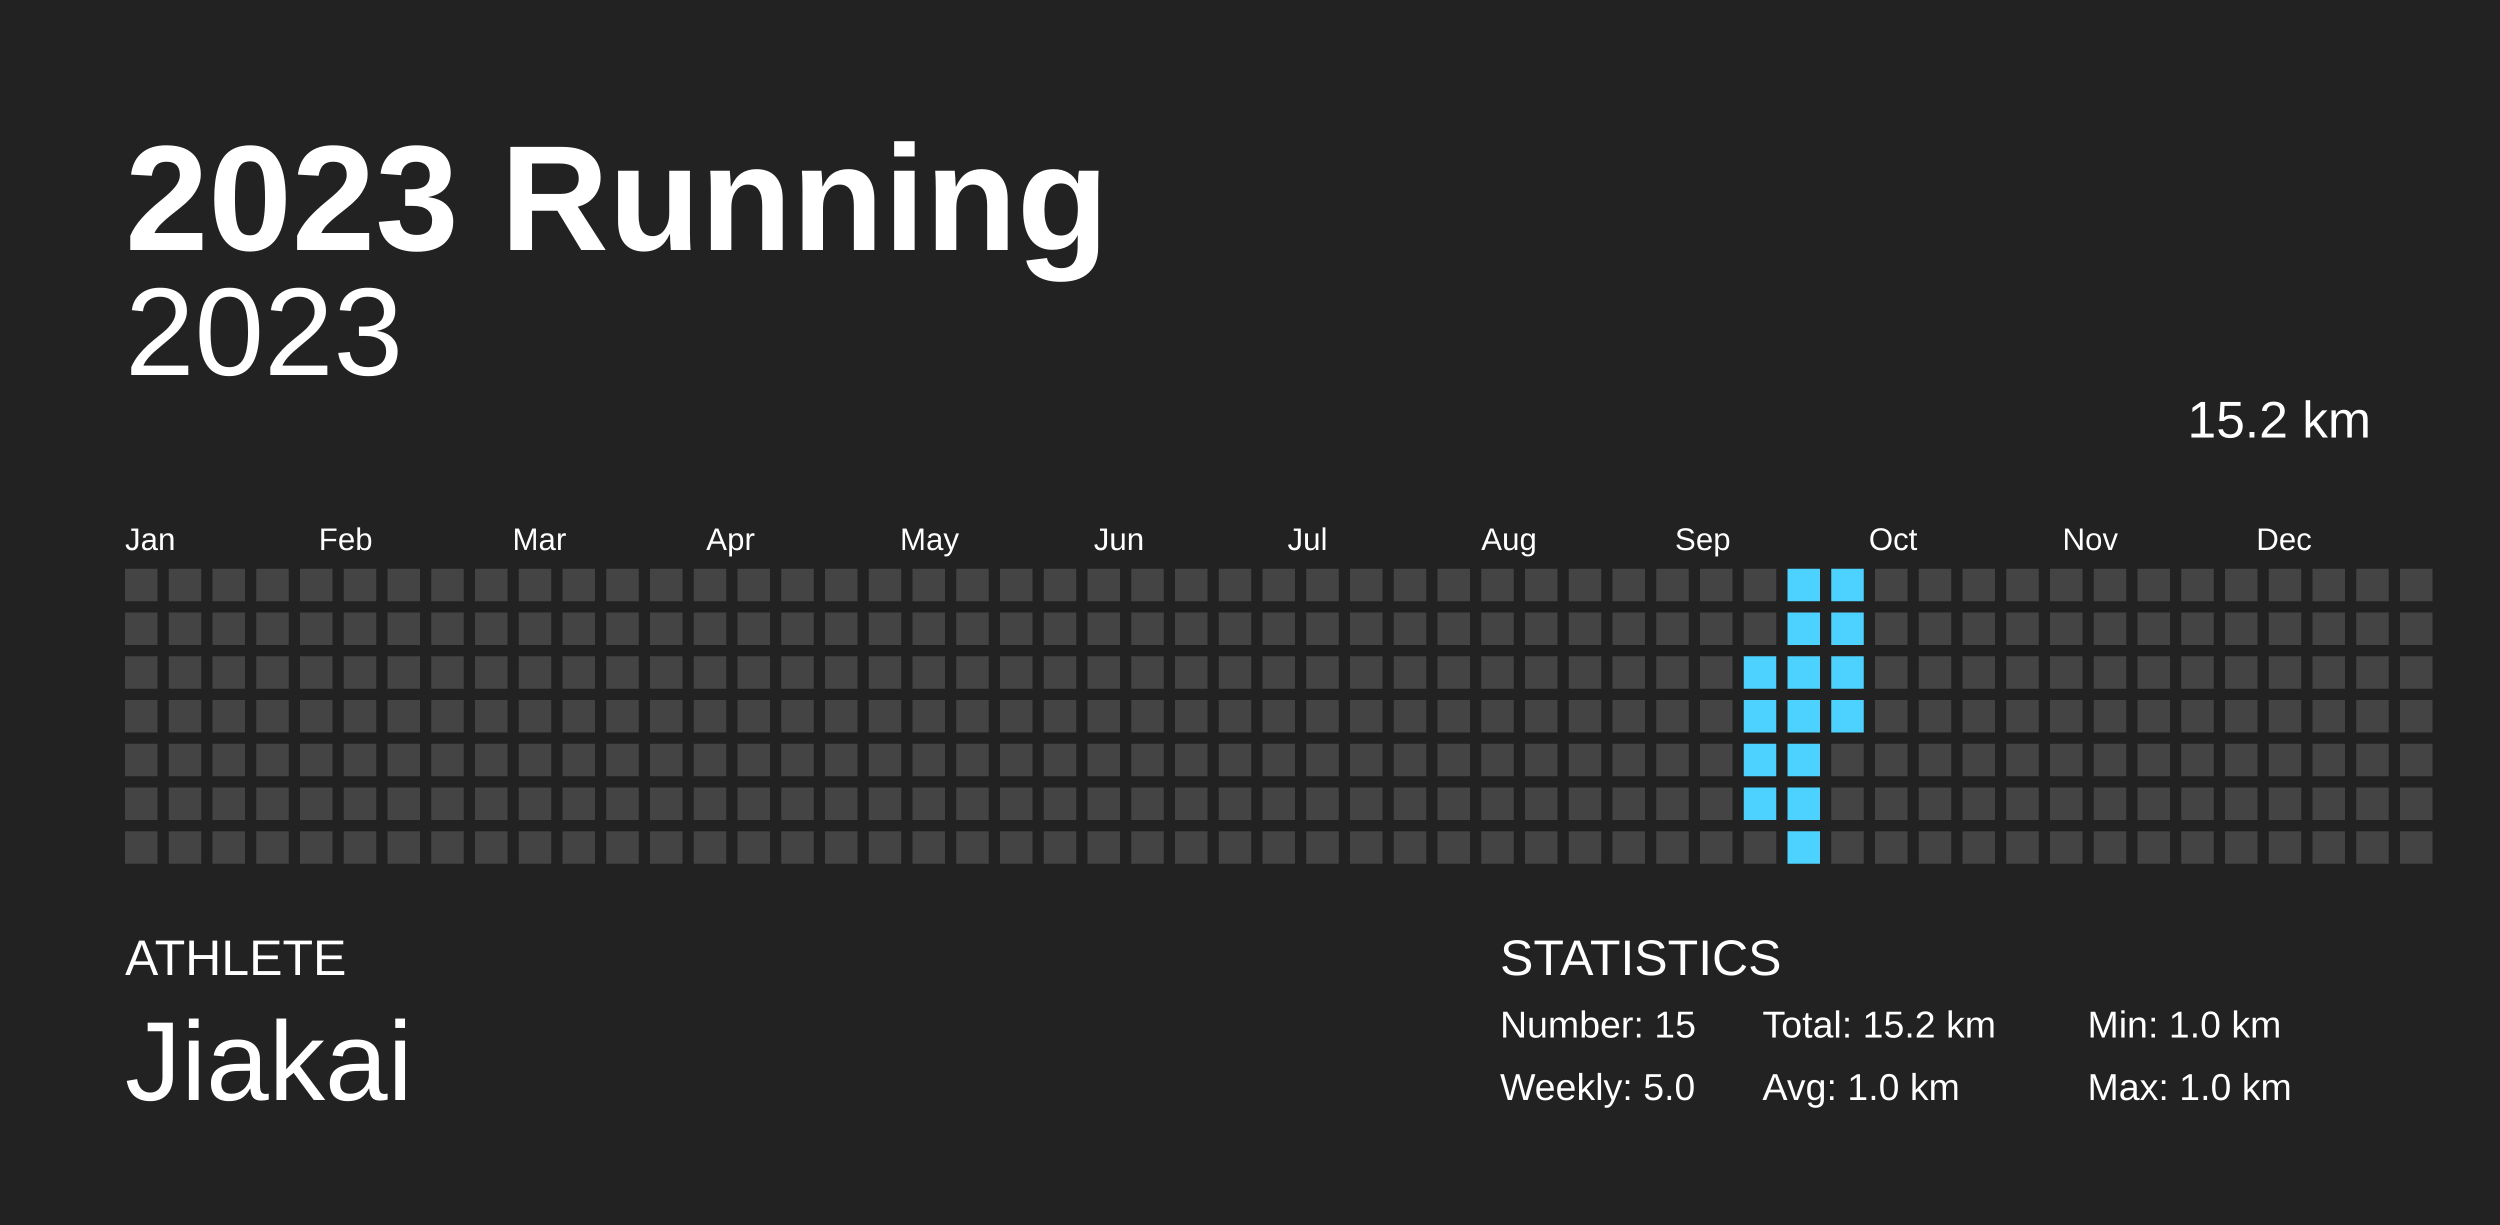
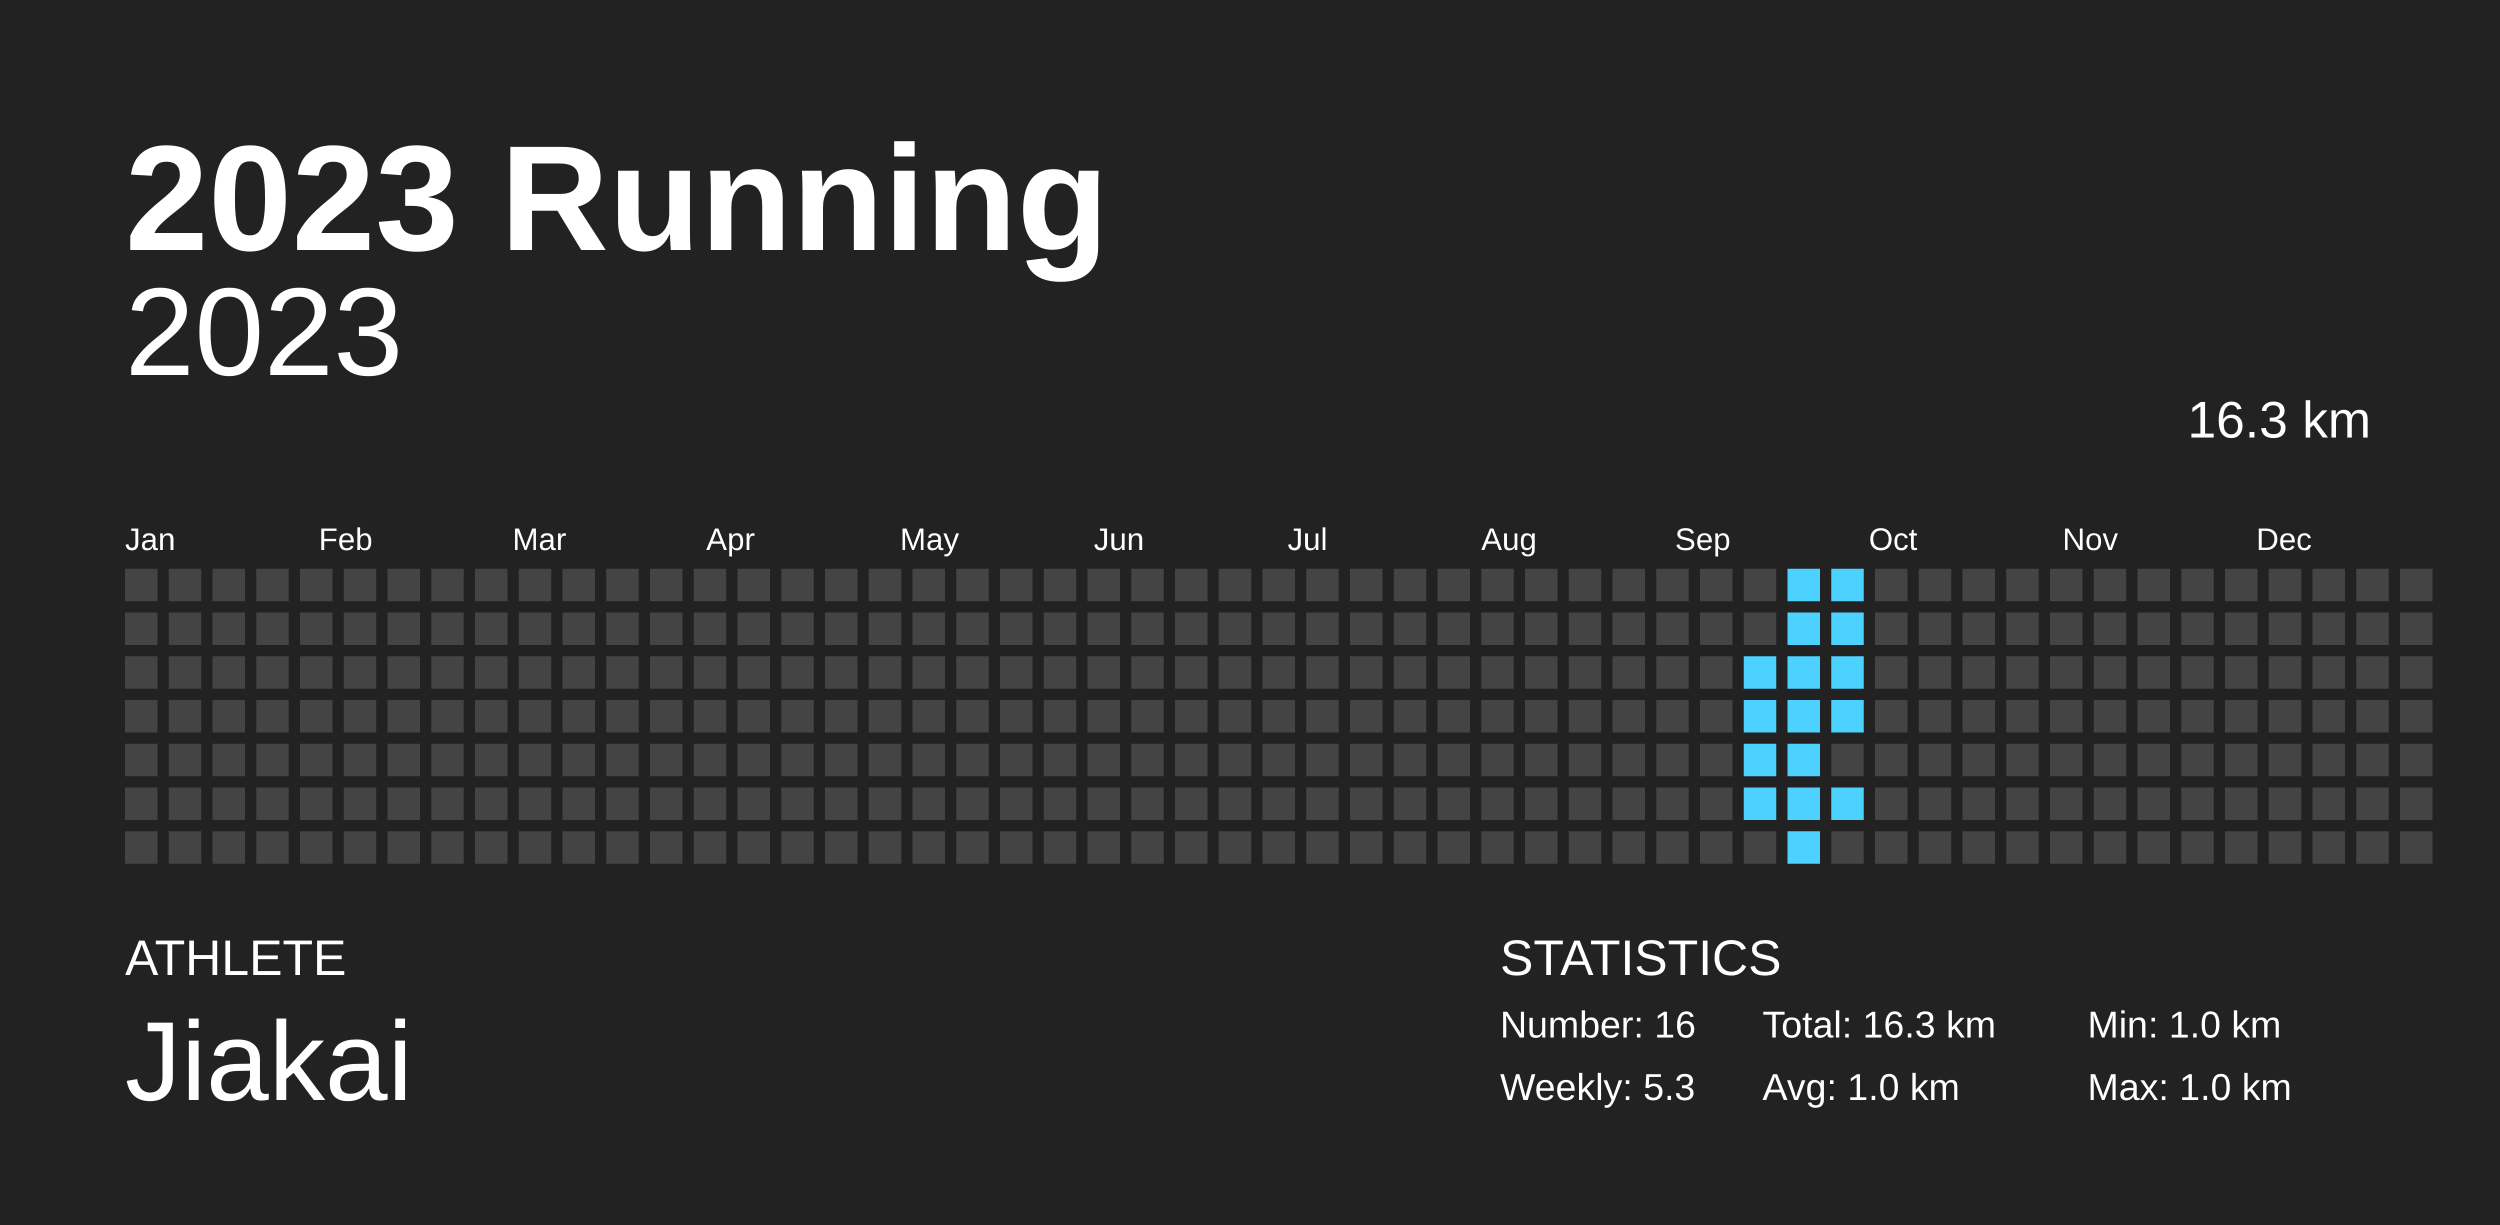
<svg xmlns="http://www.w3.org/2000/svg" baseProfile="full" height="98mm" version="1.1" viewBox="0,0,200,98" width="200mm">
  <defs />
  <rect fill="#222222" height="98" width="200" x="0" y="0" />
  <text fill="#FFFFFF" style="font-size:12px; font-family:Arial; font-weight:bold;" x="10" y="20">2023 Running</text>
  <text fill="#FFFFFF" style="font-size:4px; font-family:Arial" x="10" y="78">ATHLETE</text>
  <text fill="#FFFFFF" style="font-size:9px; font-family:Arial" x="10" y="88">Jiakai</text>
  <text fill="#FFFFFF" style="font-size:4px; font-family:Arial" x="120" y="78">STATISTICS</text>
-   <text fill="#FFFFFF" style="font-size:3px; font-family:Arial" x="120" y="83">Number: 15</text>
-   <text fill="#FFFFFF" style="font-size:3px; font-family:Arial" x="120" y="88">Weekly: 5.0</text>
-   <text fill="#FFFFFF" style="font-size:3px; font-family:Arial" x="141" y="83">Total: 15.2 km</text>
+   <text fill="#FFFFFF" style="font-size:3px; font-family:Arial" x="120" y="83">Number: 16</text>
+   <text fill="#FFFFFF" style="font-size:3px; font-family:Arial" x="120" y="88">Weekly: 5.3</text>
+   <text fill="#FFFFFF" style="font-size:3px; font-family:Arial" x="141" y="83">Total: 16.3 km</text>
  <text fill="#FFFFFF" style="font-size:3px; font-family:Arial" x="141" y="88">Avg: 1.0 km</text>
  <text fill="#FFFFFF" style="font-size:3px; font-family:Arial" x="167" y="83">Min: 1.0 km</text>
  <text fill="#FFFFFF" style="font-size:3px; font-family:Arial" x="167" y="88">Max: 1.0 km</text>
  <text alignment-baseline="hanging" fill="#FFFFFF" style="font-size:10.0px; font-family:Arial;" x="10" y="30">2023</text>
-   <text alignment-baseline="hanging" fill="#FFFFFF" style="font-size:4.125px; font-family:Arial;" x="175" y="35">15.2 km</text>
+   <text alignment-baseline="hanging" fill="#FFFFFF" style="font-size:4.125px; font-family:Arial;" x="175" y="35">16.3 km</text>
  <text fill="#FFFFFF" style="font-size:2.5px; font-family:Arial" x="10.0" y="44">Jan</text>
  <text fill="#FFFFFF" style="font-size:2.5px; font-family:Arial" x="25.5" y="44">Feb</text>
  <text fill="#FFFFFF" style="font-size:2.5px; font-family:Arial" x="41.0" y="44">Mar</text>
  <text fill="#FFFFFF" style="font-size:2.5px; font-family:Arial" x="56.5" y="44">Apr</text>
  <text fill="#FFFFFF" style="font-size:2.5px; font-family:Arial" x="72.0" y="44">May</text>
  <text fill="#FFFFFF" style="font-size:2.5px; font-family:Arial" x="87.5" y="44">Jun</text>
  <text fill="#FFFFFF" style="font-size:2.5px; font-family:Arial" x="103.0" y="44">Jul</text>
  <text fill="#FFFFFF" style="font-size:2.5px; font-family:Arial" x="118.5" y="44">Aug</text>
  <text fill="#FFFFFF" style="font-size:2.5px; font-family:Arial" x="134.0" y="44">Sep</text>
  <text fill="#FFFFFF" style="font-size:2.5px; font-family:Arial" x="149.5" y="44">Oct</text>
  <text fill="#FFFFFF" style="font-size:2.5px; font-family:Arial" x="165.0" y="44">Nov</text>
  <text fill="#FFFFFF" style="font-size:2.5px; font-family:Arial" x="180.5" y="44">Dec</text>
  <rect fill="#444444" height="2.6" width="2.6" x="10.0" y="45.5" />
  <rect fill="#444444" height="2.6" width="2.6" x="10.0" y="49.0" />
  <rect fill="#444444" height="2.6" width="2.6" x="10.0" y="52.5" />
  <rect fill="#444444" height="2.6" width="2.6" x="10.0" y="56.0" />
  <rect fill="#444444" height="2.6" width="2.6" x="10.0" y="59.5" />
  <rect fill="#444444" height="2.6" width="2.6" x="10.0" y="63.0" />
  <rect fill="#444444" height="2.6" width="2.6" x="10.0" y="66.5" />
  <rect fill="#444444" height="2.6" width="2.6" x="13.5" y="45.5" />
  <rect fill="#444444" height="2.6" width="2.6" x="13.5" y="49.0" />
  <rect fill="#444444" height="2.6" width="2.6" x="13.5" y="52.5" />
  <rect fill="#444444" height="2.6" width="2.6" x="13.5" y="56.0" />
  <rect fill="#444444" height="2.6" width="2.6" x="13.5" y="59.5" />
  <rect fill="#444444" height="2.6" width="2.6" x="13.5" y="63.0" />
  <rect fill="#444444" height="2.6" width="2.6" x="13.5" y="66.5" />
  <rect fill="#444444" height="2.6" width="2.6" x="17.0" y="45.5" />
  <rect fill="#444444" height="2.6" width="2.6" x="17.0" y="49.0" />
  <rect fill="#444444" height="2.6" width="2.6" x="17.0" y="52.5" />
  <rect fill="#444444" height="2.6" width="2.6" x="17.0" y="56.0" />
  <rect fill="#444444" height="2.6" width="2.6" x="17.0" y="59.5" />
  <rect fill="#444444" height="2.6" width="2.6" x="17.0" y="63.0" />
  <rect fill="#444444" height="2.6" width="2.6" x="17.0" y="66.5" />
  <rect fill="#444444" height="2.6" width="2.6" x="20.5" y="45.5" />
  <rect fill="#444444" height="2.6" width="2.6" x="20.5" y="49.0" />
  <rect fill="#444444" height="2.6" width="2.6" x="20.5" y="52.5" />
  <rect fill="#444444" height="2.6" width="2.6" x="20.5" y="56.0" />
  <rect fill="#444444" height="2.6" width="2.6" x="20.5" y="59.5" />
  <rect fill="#444444" height="2.6" width="2.6" x="20.5" y="63.0" />
  <rect fill="#444444" height="2.6" width="2.6" x="20.5" y="66.5" />
  <rect fill="#444444" height="2.6" width="2.6" x="24.0" y="45.5" />
  <rect fill="#444444" height="2.6" width="2.6" x="24.0" y="49.0" />
  <rect fill="#444444" height="2.6" width="2.6" x="24.0" y="52.5" />
  <rect fill="#444444" height="2.6" width="2.6" x="24.0" y="56.0" />
  <rect fill="#444444" height="2.6" width="2.6" x="24.0" y="59.5" />
  <rect fill="#444444" height="2.6" width="2.6" x="24.0" y="63.0" />
  <rect fill="#444444" height="2.6" width="2.6" x="24.0" y="66.5" />
  <rect fill="#444444" height="2.6" width="2.6" x="27.5" y="45.5" />
  <rect fill="#444444" height="2.6" width="2.6" x="27.5" y="49.0" />
  <rect fill="#444444" height="2.6" width="2.6" x="27.5" y="52.5" />
  <rect fill="#444444" height="2.6" width="2.6" x="27.5" y="56.0" />
  <rect fill="#444444" height="2.6" width="2.6" x="27.5" y="59.5" />
  <rect fill="#444444" height="2.6" width="2.6" x="27.5" y="63.0" />
  <rect fill="#444444" height="2.6" width="2.6" x="27.5" y="66.5" />
  <rect fill="#444444" height="2.6" width="2.6" x="31.0" y="45.5" />
  <rect fill="#444444" height="2.6" width="2.6" x="31.0" y="49.0" />
  <rect fill="#444444" height="2.6" width="2.6" x="31.0" y="52.5" />
  <rect fill="#444444" height="2.6" width="2.6" x="31.0" y="56.0" />
  <rect fill="#444444" height="2.6" width="2.6" x="31.0" y="59.5" />
  <rect fill="#444444" height="2.6" width="2.6" x="31.0" y="63.0" />
  <rect fill="#444444" height="2.6" width="2.6" x="31.0" y="66.5" />
  <rect fill="#444444" height="2.6" width="2.6" x="34.5" y="45.5" />
  <rect fill="#444444" height="2.6" width="2.6" x="34.5" y="49.0" />
  <rect fill="#444444" height="2.6" width="2.6" x="34.5" y="52.5" />
  <rect fill="#444444" height="2.6" width="2.6" x="34.5" y="56.0" />
  <rect fill="#444444" height="2.6" width="2.6" x="34.5" y="59.5" />
  <rect fill="#444444" height="2.6" width="2.6" x="34.5" y="63.0" />
  <rect fill="#444444" height="2.6" width="2.6" x="34.5" y="66.5" />
  <rect fill="#444444" height="2.6" width="2.6" x="38.0" y="45.5" />
  <rect fill="#444444" height="2.6" width="2.6" x="38.0" y="49.0" />
  <rect fill="#444444" height="2.6" width="2.6" x="38.0" y="52.5" />
  <rect fill="#444444" height="2.6" width="2.6" x="38.0" y="56.0" />
  <rect fill="#444444" height="2.6" width="2.6" x="38.0" y="59.5" />
  <rect fill="#444444" height="2.6" width="2.6" x="38.0" y="63.0" />
  <rect fill="#444444" height="2.6" width="2.6" x="38.0" y="66.5" />
  <rect fill="#444444" height="2.6" width="2.6" x="41.5" y="45.5" />
  <rect fill="#444444" height="2.6" width="2.6" x="41.5" y="49.0" />
  <rect fill="#444444" height="2.6" width="2.6" x="41.5" y="52.5" />
  <rect fill="#444444" height="2.6" width="2.6" x="41.5" y="56.0" />
  <rect fill="#444444" height="2.6" width="2.6" x="41.5" y="59.5" />
  <rect fill="#444444" height="2.6" width="2.6" x="41.5" y="63.0" />
  <rect fill="#444444" height="2.6" width="2.6" x="41.5" y="66.5" />
  <rect fill="#444444" height="2.6" width="2.6" x="45.0" y="45.5" />
  <rect fill="#444444" height="2.6" width="2.6" x="45.0" y="49.0" />
  <rect fill="#444444" height="2.6" width="2.6" x="45.0" y="52.5" />
  <rect fill="#444444" height="2.6" width="2.6" x="45.0" y="56.0" />
  <rect fill="#444444" height="2.6" width="2.6" x="45.0" y="59.5" />
  <rect fill="#444444" height="2.6" width="2.6" x="45.0" y="63.0" />
  <rect fill="#444444" height="2.6" width="2.6" x="45.0" y="66.5" />
  <rect fill="#444444" height="2.6" width="2.6" x="48.5" y="45.5" />
  <rect fill="#444444" height="2.6" width="2.6" x="48.5" y="49.0" />
  <rect fill="#444444" height="2.6" width="2.6" x="48.5" y="52.5" />
  <rect fill="#444444" height="2.6" width="2.6" x="48.5" y="56.0" />
  <rect fill="#444444" height="2.6" width="2.6" x="48.5" y="59.5" />
  <rect fill="#444444" height="2.6" width="2.6" x="48.5" y="63.0" />
  <rect fill="#444444" height="2.6" width="2.6" x="48.5" y="66.5" />
  <rect fill="#444444" height="2.6" width="2.6" x="52.0" y="45.5" />
  <rect fill="#444444" height="2.6" width="2.6" x="52.0" y="49.0" />
  <rect fill="#444444" height="2.6" width="2.6" x="52.0" y="52.5" />
  <rect fill="#444444" height="2.6" width="2.6" x="52.0" y="56.0" />
  <rect fill="#444444" height="2.6" width="2.6" x="52.0" y="59.5" />
  <rect fill="#444444" height="2.6" width="2.6" x="52.0" y="63.0" />
  <rect fill="#444444" height="2.6" width="2.6" x="52.0" y="66.5" />
  <rect fill="#444444" height="2.6" width="2.6" x="55.5" y="45.5" />
  <rect fill="#444444" height="2.6" width="2.6" x="55.5" y="49.0" />
  <rect fill="#444444" height="2.6" width="2.6" x="55.5" y="52.5" />
  <rect fill="#444444" height="2.6" width="2.6" x="55.5" y="56.0" />
  <rect fill="#444444" height="2.6" width="2.6" x="55.5" y="59.5" />
  <rect fill="#444444" height="2.6" width="2.6" x="55.5" y="63.0" />
  <rect fill="#444444" height="2.6" width="2.6" x="55.5" y="66.5" />
  <rect fill="#444444" height="2.6" width="2.6" x="59.0" y="45.5" />
  <rect fill="#444444" height="2.6" width="2.6" x="59.0" y="49.0" />
  <rect fill="#444444" height="2.6" width="2.6" x="59.0" y="52.5" />
  <rect fill="#444444" height="2.6" width="2.6" x="59.0" y="56.0" />
  <rect fill="#444444" height="2.6" width="2.6" x="59.0" y="59.5" />
  <rect fill="#444444" height="2.6" width="2.6" x="59.0" y="63.0" />
  <rect fill="#444444" height="2.6" width="2.6" x="59.0" y="66.5" />
  <rect fill="#444444" height="2.6" width="2.6" x="62.5" y="45.5" />
  <rect fill="#444444" height="2.6" width="2.6" x="62.5" y="49.0" />
  <rect fill="#444444" height="2.6" width="2.6" x="62.5" y="52.5" />
  <rect fill="#444444" height="2.6" width="2.6" x="62.5" y="56.0" />
  <rect fill="#444444" height="2.6" width="2.6" x="62.5" y="59.5" />
  <rect fill="#444444" height="2.6" width="2.6" x="62.5" y="63.0" />
  <rect fill="#444444" height="2.6" width="2.6" x="62.5" y="66.5" />
  <rect fill="#444444" height="2.6" width="2.6" x="66.0" y="45.5" />
  <rect fill="#444444" height="2.6" width="2.6" x="66.0" y="49.0" />
  <rect fill="#444444" height="2.6" width="2.6" x="66.0" y="52.5" />
  <rect fill="#444444" height="2.6" width="2.6" x="66.0" y="56.0" />
  <rect fill="#444444" height="2.6" width="2.6" x="66.0" y="59.5" />
  <rect fill="#444444" height="2.6" width="2.6" x="66.0" y="63.0" />
  <rect fill="#444444" height="2.6" width="2.6" x="66.0" y="66.5" />
  <rect fill="#444444" height="2.6" width="2.6" x="69.5" y="45.5" />
  <rect fill="#444444" height="2.6" width="2.6" x="69.5" y="49.0" />
  <rect fill="#444444" height="2.6" width="2.6" x="69.5" y="52.5" />
  <rect fill="#444444" height="2.6" width="2.6" x="69.5" y="56.0" />
  <rect fill="#444444" height="2.6" width="2.6" x="69.5" y="59.5" />
  <rect fill="#444444" height="2.6" width="2.6" x="69.5" y="63.0" />
  <rect fill="#444444" height="2.6" width="2.6" x="69.5" y="66.5" />
  <rect fill="#444444" height="2.6" width="2.6" x="73.0" y="45.5" />
  <rect fill="#444444" height="2.6" width="2.6" x="73.0" y="49.0" />
  <rect fill="#444444" height="2.6" width="2.6" x="73.0" y="52.5" />
  <rect fill="#444444" height="2.6" width="2.6" x="73.0" y="56.0" />
  <rect fill="#444444" height="2.6" width="2.6" x="73.0" y="59.5" />
  <rect fill="#444444" height="2.6" width="2.6" x="73.0" y="63.0" />
  <rect fill="#444444" height="2.6" width="2.6" x="73.0" y="66.5" />
  <rect fill="#444444" height="2.6" width="2.6" x="76.5" y="45.5" />
  <rect fill="#444444" height="2.6" width="2.6" x="76.5" y="49.0" />
  <rect fill="#444444" height="2.6" width="2.6" x="76.5" y="52.5" />
  <rect fill="#444444" height="2.6" width="2.6" x="76.5" y="56.0" />
  <rect fill="#444444" height="2.6" width="2.6" x="76.5" y="59.5" />
  <rect fill="#444444" height="2.6" width="2.6" x="76.5" y="63.0" />
  <rect fill="#444444" height="2.6" width="2.6" x="76.5" y="66.5" />
  <rect fill="#444444" height="2.6" width="2.6" x="80.0" y="45.5" />
  <rect fill="#444444" height="2.6" width="2.6" x="80.0" y="49.0" />
  <rect fill="#444444" height="2.6" width="2.6" x="80.0" y="52.5" />
  <rect fill="#444444" height="2.6" width="2.6" x="80.0" y="56.0" />
  <rect fill="#444444" height="2.6" width="2.6" x="80.0" y="59.5" />
  <rect fill="#444444" height="2.6" width="2.6" x="80.0" y="63.0" />
  <rect fill="#444444" height="2.6" width="2.6" x="80.0" y="66.5" />
  <rect fill="#444444" height="2.6" width="2.6" x="83.5" y="45.5" />
  <rect fill="#444444" height="2.6" width="2.6" x="83.5" y="49.0" />
  <rect fill="#444444" height="2.6" width="2.6" x="83.5" y="52.5" />
  <rect fill="#444444" height="2.6" width="2.6" x="83.5" y="56.0" />
  <rect fill="#444444" height="2.6" width="2.6" x="83.5" y="59.5" />
  <rect fill="#444444" height="2.6" width="2.6" x="83.5" y="63.0" />
  <rect fill="#444444" height="2.6" width="2.6" x="83.5" y="66.5" />
  <rect fill="#444444" height="2.6" width="2.6" x="87.0" y="45.5" />
  <rect fill="#444444" height="2.6" width="2.6" x="87.0" y="49.0" />
  <rect fill="#444444" height="2.6" width="2.6" x="87.0" y="52.5" />
  <rect fill="#444444" height="2.6" width="2.6" x="87.0" y="56.0" />
  <rect fill="#444444" height="2.6" width="2.6" x="87.0" y="59.5" />
  <rect fill="#444444" height="2.6" width="2.6" x="87.0" y="63.0" />
  <rect fill="#444444" height="2.6" width="2.6" x="87.0" y="66.5" />
  <rect fill="#444444" height="2.6" width="2.6" x="90.5" y="45.5" />
  <rect fill="#444444" height="2.6" width="2.6" x="90.5" y="49.0" />
  <rect fill="#444444" height="2.6" width="2.6" x="90.5" y="52.5" />
  <rect fill="#444444" height="2.6" width="2.6" x="90.5" y="56.0" />
  <rect fill="#444444" height="2.6" width="2.6" x="90.5" y="59.5" />
  <rect fill="#444444" height="2.6" width="2.6" x="90.5" y="63.0" />
  <rect fill="#444444" height="2.6" width="2.6" x="90.5" y="66.5" />
  <rect fill="#444444" height="2.6" width="2.6" x="94.0" y="45.5" />
  <rect fill="#444444" height="2.6" width="2.6" x="94.0" y="49.0" />
  <rect fill="#444444" height="2.6" width="2.6" x="94.0" y="52.5" />
  <rect fill="#444444" height="2.6" width="2.6" x="94.0" y="56.0" />
  <rect fill="#444444" height="2.6" width="2.6" x="94.0" y="59.5" />
  <rect fill="#444444" height="2.6" width="2.6" x="94.0" y="63.0" />
  <rect fill="#444444" height="2.6" width="2.6" x="94.0" y="66.5" />
  <rect fill="#444444" height="2.6" width="2.6" x="97.5" y="45.5" />
  <rect fill="#444444" height="2.6" width="2.6" x="97.5" y="49.0" />
  <rect fill="#444444" height="2.6" width="2.6" x="97.5" y="52.5" />
  <rect fill="#444444" height="2.6" width="2.6" x="97.5" y="56.0" />
  <rect fill="#444444" height="2.6" width="2.6" x="97.5" y="59.5" />
  <rect fill="#444444" height="2.6" width="2.6" x="97.5" y="63.0" />
  <rect fill="#444444" height="2.6" width="2.6" x="97.5" y="66.5" />
  <rect fill="#444444" height="2.6" width="2.6" x="101.0" y="45.5" />
  <rect fill="#444444" height="2.6" width="2.6" x="101.0" y="49.0" />
  <rect fill="#444444" height="2.6" width="2.6" x="101.0" y="52.5" />
  <rect fill="#444444" height="2.6" width="2.6" x="101.0" y="56.0" />
  <rect fill="#444444" height="2.6" width="2.6" x="101.0" y="59.5" />
  <rect fill="#444444" height="2.6" width="2.6" x="101.0" y="63.0" />
  <rect fill="#444444" height="2.6" width="2.6" x="101.0" y="66.5" />
  <rect fill="#444444" height="2.6" width="2.6" x="104.5" y="45.5" />
  <rect fill="#444444" height="2.6" width="2.6" x="104.5" y="49.0" />
  <rect fill="#444444" height="2.6" width="2.6" x="104.5" y="52.5" />
  <rect fill="#444444" height="2.6" width="2.6" x="104.5" y="56.0" />
  <rect fill="#444444" height="2.6" width="2.6" x="104.5" y="59.5" />
  <rect fill="#444444" height="2.6" width="2.6" x="104.5" y="63.0" />
  <rect fill="#444444" height="2.6" width="2.6" x="104.5" y="66.5" />
  <rect fill="#444444" height="2.6" width="2.6" x="108.0" y="45.5" />
  <rect fill="#444444" height="2.6" width="2.6" x="108.0" y="49.0" />
  <rect fill="#444444" height="2.6" width="2.6" x="108.0" y="52.5" />
  <rect fill="#444444" height="2.6" width="2.6" x="108.0" y="56.0" />
  <rect fill="#444444" height="2.6" width="2.6" x="108.0" y="59.5" />
  <rect fill="#444444" height="2.6" width="2.6" x="108.0" y="63.0" />
  <rect fill="#444444" height="2.6" width="2.6" x="108.0" y="66.5" />
  <rect fill="#444444" height="2.6" width="2.6" x="111.5" y="45.5" />
  <rect fill="#444444" height="2.6" width="2.6" x="111.5" y="49.0" />
  <rect fill="#444444" height="2.6" width="2.6" x="111.5" y="52.5" />
  <rect fill="#444444" height="2.6" width="2.6" x="111.5" y="56.0" />
  <rect fill="#444444" height="2.6" width="2.6" x="111.5" y="59.5" />
  <rect fill="#444444" height="2.6" width="2.6" x="111.5" y="63.0" />
  <rect fill="#444444" height="2.6" width="2.6" x="111.5" y="66.5" />
  <rect fill="#444444" height="2.6" width="2.6" x="115.0" y="45.5" />
  <rect fill="#444444" height="2.6" width="2.6" x="115.0" y="49.0" />
  <rect fill="#444444" height="2.6" width="2.6" x="115.0" y="52.5" />
  <rect fill="#444444" height="2.6" width="2.6" x="115.0" y="56.0" />
  <rect fill="#444444" height="2.6" width="2.6" x="115.0" y="59.5" />
  <rect fill="#444444" height="2.6" width="2.6" x="115.0" y="63.0" />
  <rect fill="#444444" height="2.6" width="2.6" x="115.0" y="66.5" />
  <rect fill="#444444" height="2.6" width="2.6" x="118.5" y="45.5" />
  <rect fill="#444444" height="2.6" width="2.6" x="118.5" y="49.0" />
  <rect fill="#444444" height="2.6" width="2.6" x="118.5" y="52.5" />
  <rect fill="#444444" height="2.6" width="2.6" x="118.5" y="56.0" />
  <rect fill="#444444" height="2.6" width="2.6" x="118.5" y="59.5" />
  <rect fill="#444444" height="2.6" width="2.6" x="118.5" y="63.0" />
  <rect fill="#444444" height="2.6" width="2.6" x="118.5" y="66.5" />
  <rect fill="#444444" height="2.6" width="2.6" x="122.0" y="45.5" />
  <rect fill="#444444" height="2.6" width="2.6" x="122.0" y="49.0" />
  <rect fill="#444444" height="2.6" width="2.6" x="122.0" y="52.5" />
  <rect fill="#444444" height="2.6" width="2.6" x="122.0" y="56.0" />
  <rect fill="#444444" height="2.6" width="2.6" x="122.0" y="59.5" />
  <rect fill="#444444" height="2.6" width="2.6" x="122.0" y="63.0" />
  <rect fill="#444444" height="2.6" width="2.6" x="122.0" y="66.5" />
  <rect fill="#444444" height="2.6" width="2.6" x="125.5" y="45.5" />
  <rect fill="#444444" height="2.6" width="2.6" x="125.5" y="49.0" />
  <rect fill="#444444" height="2.6" width="2.6" x="125.5" y="52.5" />
  <rect fill="#444444" height="2.6" width="2.6" x="125.5" y="56.0" />
  <rect fill="#444444" height="2.6" width="2.6" x="125.5" y="59.5" />
  <rect fill="#444444" height="2.6" width="2.6" x="125.5" y="63.0" />
  <rect fill="#444444" height="2.6" width="2.6" x="125.5" y="66.5" />
  <rect fill="#444444" height="2.6" width="2.6" x="129.0" y="45.5" />
  <rect fill="#444444" height="2.6" width="2.6" x="129.0" y="49.0" />
  <rect fill="#444444" height="2.6" width="2.6" x="129.0" y="52.5" />
  <rect fill="#444444" height="2.6" width="2.6" x="129.0" y="56.0" />
  <rect fill="#444444" height="2.6" width="2.6" x="129.0" y="59.5" />
  <rect fill="#444444" height="2.6" width="2.6" x="129.0" y="63.0" />
  <rect fill="#444444" height="2.6" width="2.6" x="129.0" y="66.5" />
  <rect fill="#444444" height="2.6" width="2.6" x="132.5" y="45.5" />
  <rect fill="#444444" height="2.6" width="2.6" x="132.5" y="49.0" />
  <rect fill="#444444" height="2.6" width="2.6" x="132.5" y="52.5" />
  <rect fill="#444444" height="2.6" width="2.6" x="132.5" y="56.0" />
  <rect fill="#444444" height="2.6" width="2.6" x="132.5" y="59.5" />
  <rect fill="#444444" height="2.6" width="2.6" x="132.5" y="63.0" />
  <rect fill="#444444" height="2.6" width="2.6" x="132.5" y="66.5" />
  <rect fill="#444444" height="2.6" width="2.6" x="136.0" y="45.5" />
  <rect fill="#444444" height="2.6" width="2.6" x="136.0" y="49.0" />
  <rect fill="#444444" height="2.6" width="2.6" x="136.0" y="52.5" />
  <rect fill="#444444" height="2.6" width="2.6" x="136.0" y="56.0" />
  <rect fill="#444444" height="2.6" width="2.6" x="136.0" y="59.5" />
  <rect fill="#444444" height="2.6" width="2.6" x="136.0" y="63.0" />
  <rect fill="#444444" height="2.6" width="2.6" x="136.0" y="66.5" />
  <rect fill="#444444" height="2.6" width="2.6" x="139.5" y="45.5" />
  <rect fill="#444444" height="2.6" width="2.6" x="139.5" y="49.0" />
  <rect fill="#4dd2ff" height="2.6" width="2.6" x="139.5" y="52.5" />
  <rect fill="#4dd2ff" height="2.6" width="2.6" x="139.5" y="56.0" />
  <rect fill="#4dd2ff" height="2.6" width="2.6" x="139.5" y="59.5" />
  <rect fill="#4dd2ff" height="2.6" width="2.6" x="139.5" y="63.0" />
  <rect fill="#444444" height="2.6" width="2.6" x="139.5" y="66.5" />
  <rect fill="#4dd2ff" height="2.6" width="2.6" x="143.0" y="45.5" />
  <rect fill="#4dd2ff" height="2.6" width="2.6" x="143.0" y="49.0" />
  <rect fill="#4dd2ff" height="2.6" width="2.6" x="143.0" y="52.5" />
  <rect fill="#4dd2ff" height="2.6" width="2.6" x="143.0" y="56.0" />
  <rect fill="#4dd2ff" height="2.6" width="2.6" x="143.0" y="59.5" />
  <rect fill="#4dd2ff" height="2.6" width="2.6" x="143.0" y="63.0" />
  <rect fill="#4dd2ff" height="2.6" width="2.6" x="143.0" y="66.5" />
  <rect fill="#4dd2ff" height="2.6" width="2.6" x="146.5" y="45.5" />
  <rect fill="#4dd2ff" height="2.6" width="2.6" x="146.5" y="49.0" />
  <rect fill="#4dd2ff" height="2.6" width="2.6" x="146.5" y="52.5" />
  <rect fill="#4dd2ff" height="2.6" width="2.6" x="146.5" y="56.0" />
  <rect fill="#444444" height="2.6" width="2.6" x="146.5" y="59.5" />
-   <rect fill="#444444" height="2.6" width="2.6" x="146.5" y="63.0" />
+   <rect fill="#4dd2ff" height="2.6" width="2.6" x="146.5" y="63.0" />
  <rect fill="#444444" height="2.6" width="2.6" x="146.5" y="66.5" />
  <rect fill="#444444" height="2.6" width="2.6" x="150.0" y="45.5" />
  <rect fill="#444444" height="2.6" width="2.6" x="150.0" y="49.0" />
  <rect fill="#444444" height="2.6" width="2.6" x="150.0" y="52.5" />
  <rect fill="#444444" height="2.6" width="2.6" x="150.0" y="56.0" />
  <rect fill="#444444" height="2.6" width="2.6" x="150.0" y="59.5" />
  <rect fill="#444444" height="2.6" width="2.6" x="150.0" y="63.0" />
  <rect fill="#444444" height="2.6" width="2.6" x="150.0" y="66.5" />
  <rect fill="#444444" height="2.6" width="2.6" x="153.5" y="45.5" />
  <rect fill="#444444" height="2.6" width="2.6" x="153.5" y="49.0" />
  <rect fill="#444444" height="2.6" width="2.6" x="153.5" y="52.5" />
  <rect fill="#444444" height="2.6" width="2.6" x="153.5" y="56.0" />
  <rect fill="#444444" height="2.6" width="2.6" x="153.5" y="59.5" />
  <rect fill="#444444" height="2.6" width="2.6" x="153.5" y="63.0" />
  <rect fill="#444444" height="2.6" width="2.6" x="153.5" y="66.5" />
  <rect fill="#444444" height="2.6" width="2.6" x="157.0" y="45.5" />
  <rect fill="#444444" height="2.6" width="2.6" x="157.0" y="49.0" />
  <rect fill="#444444" height="2.6" width="2.6" x="157.0" y="52.5" />
  <rect fill="#444444" height="2.6" width="2.6" x="157.0" y="56.0" />
  <rect fill="#444444" height="2.6" width="2.6" x="157.0" y="59.5" />
  <rect fill="#444444" height="2.6" width="2.6" x="157.0" y="63.0" />
  <rect fill="#444444" height="2.6" width="2.6" x="157.0" y="66.5" />
  <rect fill="#444444" height="2.6" width="2.6" x="160.5" y="45.5" />
  <rect fill="#444444" height="2.6" width="2.6" x="160.5" y="49.0" />
  <rect fill="#444444" height="2.6" width="2.6" x="160.5" y="52.5" />
  <rect fill="#444444" height="2.6" width="2.6" x="160.5" y="56.0" />
  <rect fill="#444444" height="2.6" width="2.6" x="160.5" y="59.5" />
  <rect fill="#444444" height="2.6" width="2.6" x="160.5" y="63.0" />
  <rect fill="#444444" height="2.6" width="2.6" x="160.5" y="66.5" />
  <rect fill="#444444" height="2.6" width="2.6" x="164.0" y="45.5" />
  <rect fill="#444444" height="2.6" width="2.6" x="164.0" y="49.0" />
  <rect fill="#444444" height="2.6" width="2.6" x="164.0" y="52.5" />
  <rect fill="#444444" height="2.6" width="2.6" x="164.0" y="56.0" />
  <rect fill="#444444" height="2.6" width="2.6" x="164.0" y="59.5" />
  <rect fill="#444444" height="2.6" width="2.6" x="164.0" y="63.0" />
  <rect fill="#444444" height="2.6" width="2.6" x="164.0" y="66.5" />
  <rect fill="#444444" height="2.6" width="2.6" x="167.5" y="45.5" />
  <rect fill="#444444" height="2.6" width="2.6" x="167.5" y="49.0" />
  <rect fill="#444444" height="2.6" width="2.6" x="167.5" y="52.5" />
  <rect fill="#444444" height="2.6" width="2.6" x="167.5" y="56.0" />
  <rect fill="#444444" height="2.6" width="2.6" x="167.5" y="59.5" />
  <rect fill="#444444" height="2.6" width="2.6" x="167.5" y="63.0" />
  <rect fill="#444444" height="2.6" width="2.6" x="167.5" y="66.5" />
  <rect fill="#444444" height="2.6" width="2.6" x="171.0" y="45.5" />
  <rect fill="#444444" height="2.6" width="2.6" x="171.0" y="49.0" />
  <rect fill="#444444" height="2.6" width="2.6" x="171.0" y="52.5" />
  <rect fill="#444444" height="2.6" width="2.6" x="171.0" y="56.0" />
  <rect fill="#444444" height="2.6" width="2.6" x="171.0" y="59.5" />
  <rect fill="#444444" height="2.6" width="2.6" x="171.0" y="63.0" />
  <rect fill="#444444" height="2.6" width="2.6" x="171.0" y="66.5" />
  <rect fill="#444444" height="2.6" width="2.6" x="174.5" y="45.5" />
  <rect fill="#444444" height="2.6" width="2.6" x="174.5" y="49.0" />
  <rect fill="#444444" height="2.6" width="2.6" x="174.5" y="52.5" />
  <rect fill="#444444" height="2.6" width="2.6" x="174.5" y="56.0" />
  <rect fill="#444444" height="2.6" width="2.6" x="174.5" y="59.5" />
  <rect fill="#444444" height="2.6" width="2.6" x="174.5" y="63.0" />
  <rect fill="#444444" height="2.6" width="2.6" x="174.5" y="66.5" />
  <rect fill="#444444" height="2.6" width="2.6" x="178.0" y="45.5" />
  <rect fill="#444444" height="2.6" width="2.6" x="178.0" y="49.0" />
  <rect fill="#444444" height="2.6" width="2.6" x="178.0" y="52.5" />
  <rect fill="#444444" height="2.6" width="2.6" x="178.0" y="56.0" />
  <rect fill="#444444" height="2.6" width="2.6" x="178.0" y="59.5" />
  <rect fill="#444444" height="2.6" width="2.6" x="178.0" y="63.0" />
  <rect fill="#444444" height="2.6" width="2.6" x="178.0" y="66.5" />
  <rect fill="#444444" height="2.6" width="2.6" x="181.5" y="45.5" />
  <rect fill="#444444" height="2.6" width="2.6" x="181.5" y="49.0" />
  <rect fill="#444444" height="2.6" width="2.6" x="181.5" y="52.5" />
  <rect fill="#444444" height="2.6" width="2.6" x="181.5" y="56.0" />
  <rect fill="#444444" height="2.6" width="2.6" x="181.5" y="59.5" />
  <rect fill="#444444" height="2.6" width="2.6" x="181.5" y="63.0" />
  <rect fill="#444444" height="2.6" width="2.6" x="181.5" y="66.5" />
  <rect fill="#444444" height="2.6" width="2.6" x="185.0" y="45.5" />
  <rect fill="#444444" height="2.6" width="2.6" x="185.0" y="49.0" />
  <rect fill="#444444" height="2.6" width="2.6" x="185.0" y="52.5" />
  <rect fill="#444444" height="2.6" width="2.6" x="185.0" y="56.0" />
  <rect fill="#444444" height="2.6" width="2.6" x="185.0" y="59.5" />
  <rect fill="#444444" height="2.6" width="2.6" x="185.0" y="63.0" />
  <rect fill="#444444" height="2.6" width="2.6" x="185.0" y="66.5" />
  <rect fill="#444444" height="2.6" width="2.6" x="188.5" y="45.5" />
  <rect fill="#444444" height="2.6" width="2.6" x="188.5" y="49.0" />
  <rect fill="#444444" height="2.6" width="2.6" x="188.5" y="52.5" />
  <rect fill="#444444" height="2.6" width="2.6" x="188.5" y="56.0" />
  <rect fill="#444444" height="2.6" width="2.6" x="188.5" y="59.5" />
  <rect fill="#444444" height="2.6" width="2.6" x="188.5" y="63.0" />
  <rect fill="#444444" height="2.6" width="2.6" x="188.5" y="66.5" />
  <rect fill="#444444" height="2.6" width="2.6" x="192.0" y="45.5" />
  <rect fill="#444444" height="2.6" width="2.6" x="192.0" y="49.0" />
  <rect fill="#444444" height="2.6" width="2.6" x="192.0" y="52.5" />
  <rect fill="#444444" height="2.6" width="2.6" x="192.0" y="56.0" />
  <rect fill="#444444" height="2.6" width="2.6" x="192.0" y="59.5" />
  <rect fill="#444444" height="2.6" width="2.6" x="192.0" y="63.0" />
  <rect fill="#444444" height="2.6" width="2.6" x="192.0" y="66.5" />
</svg>
